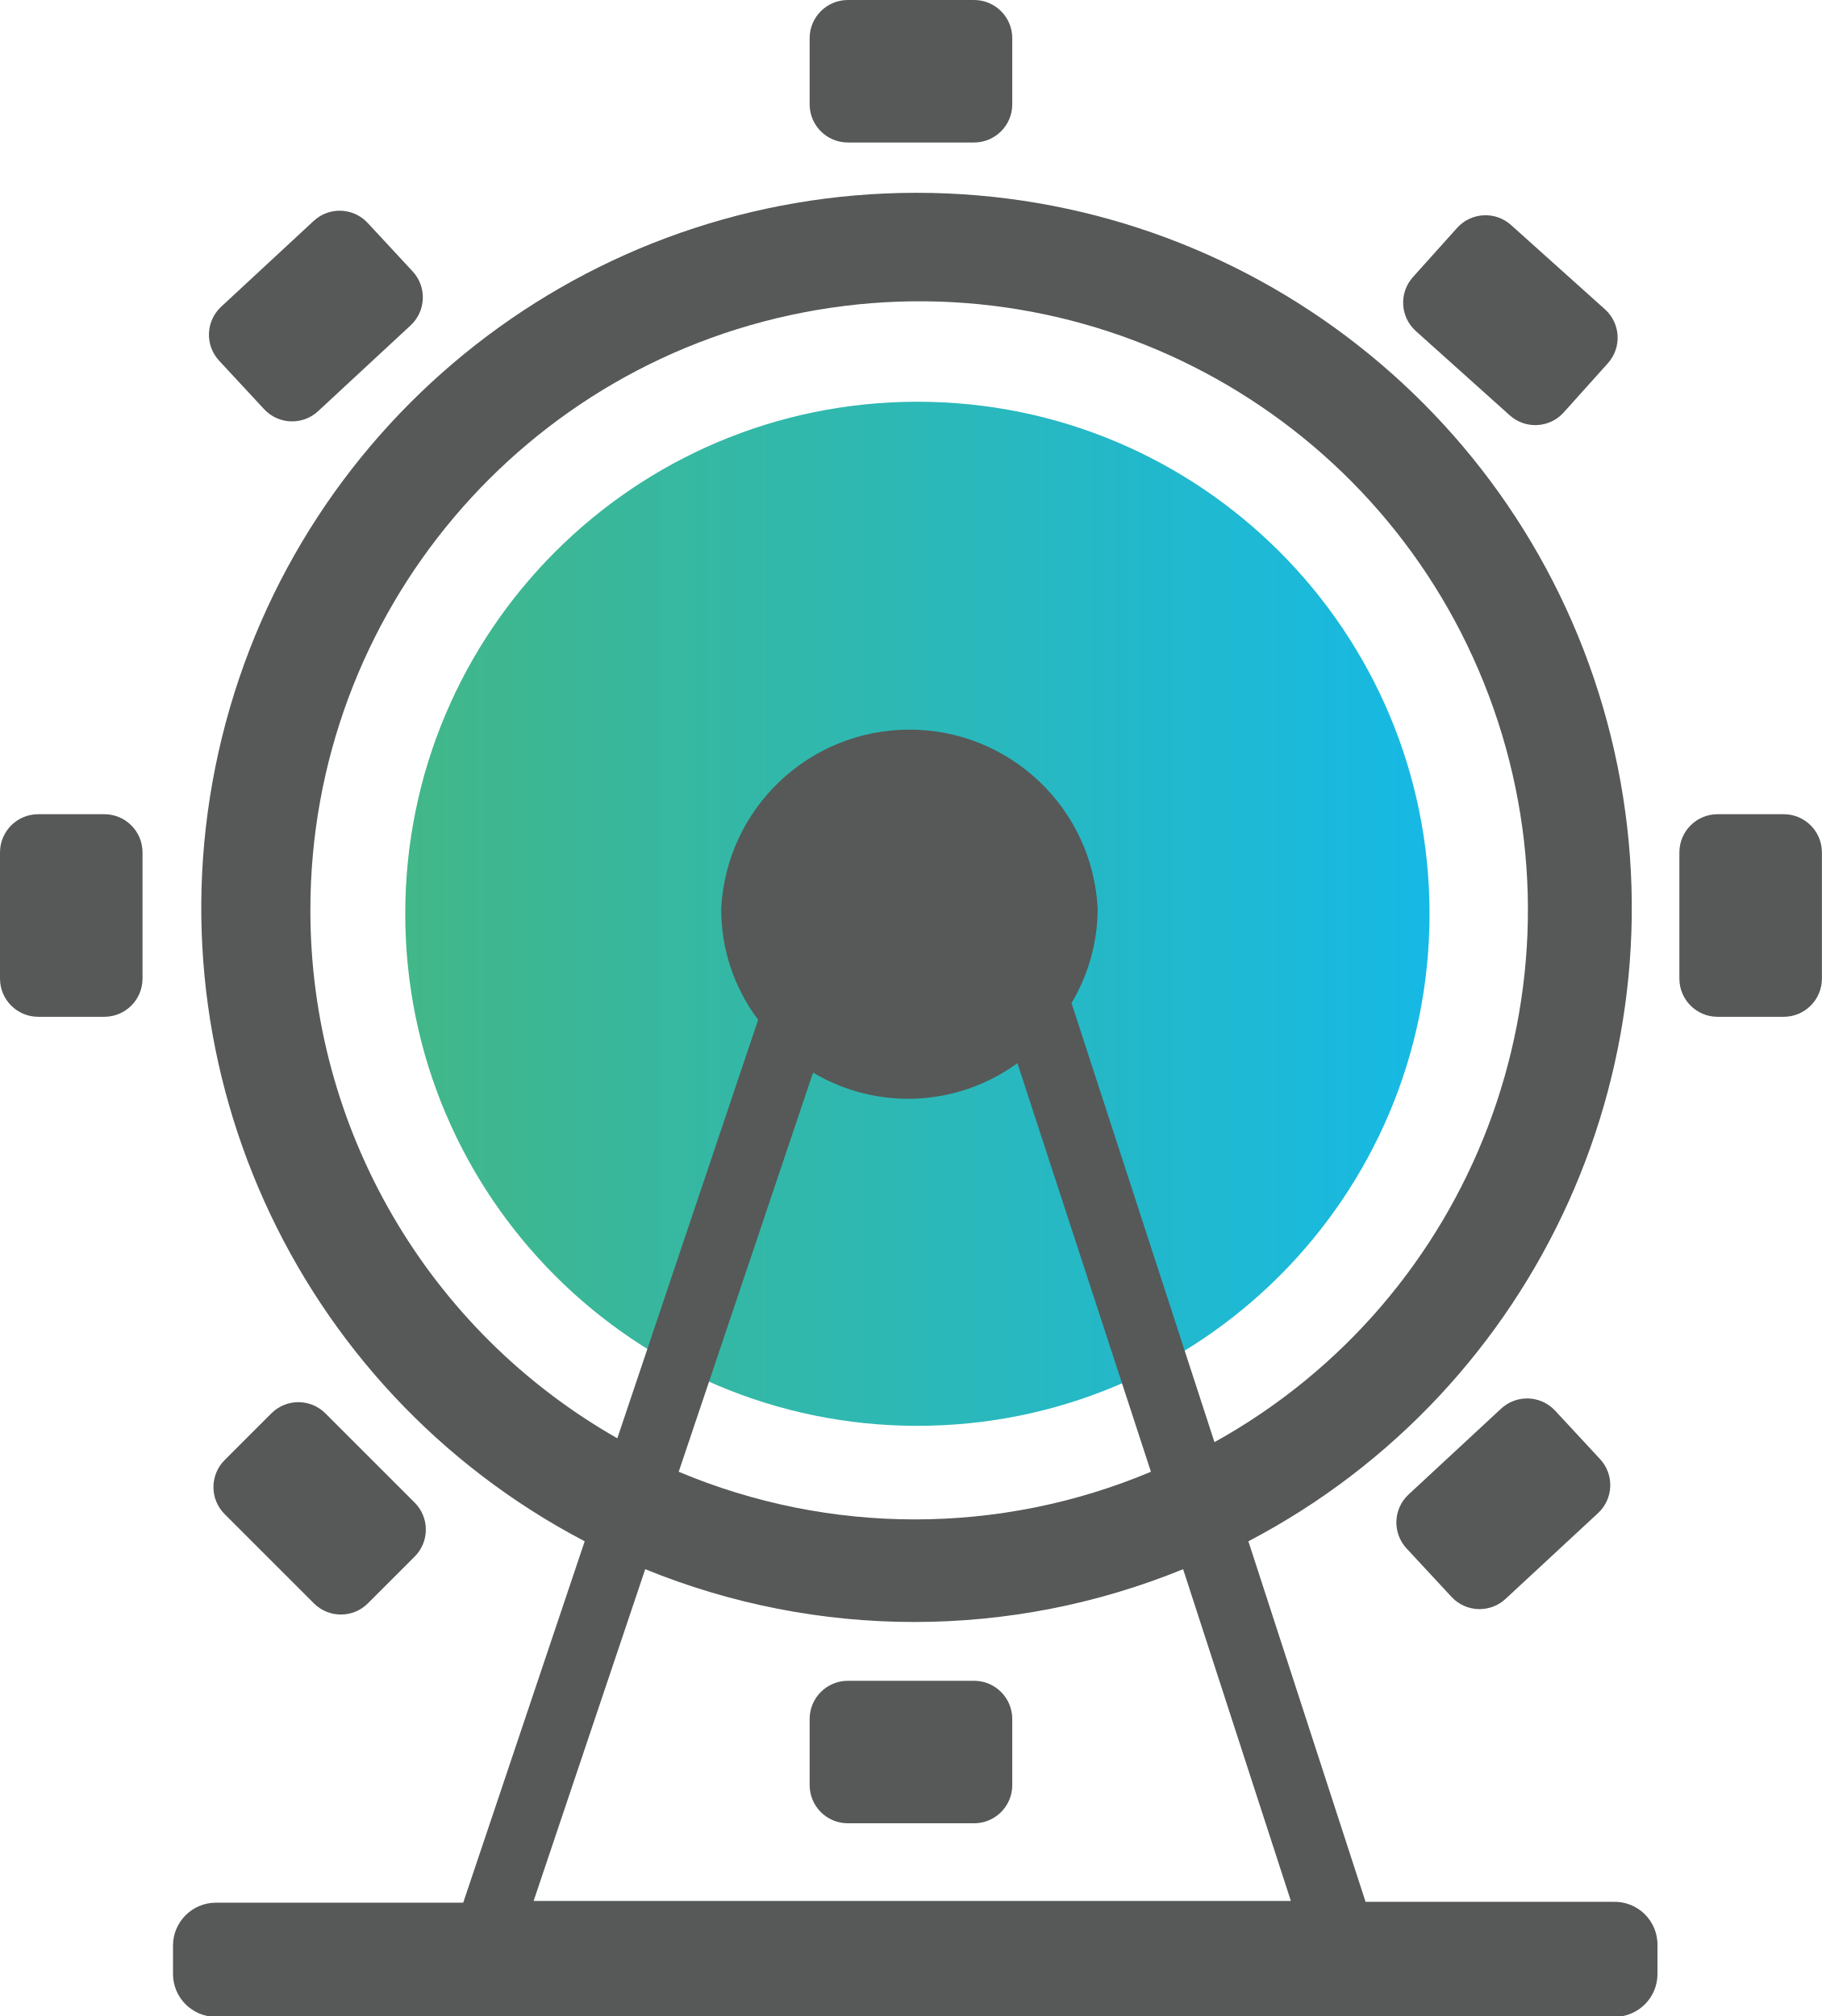
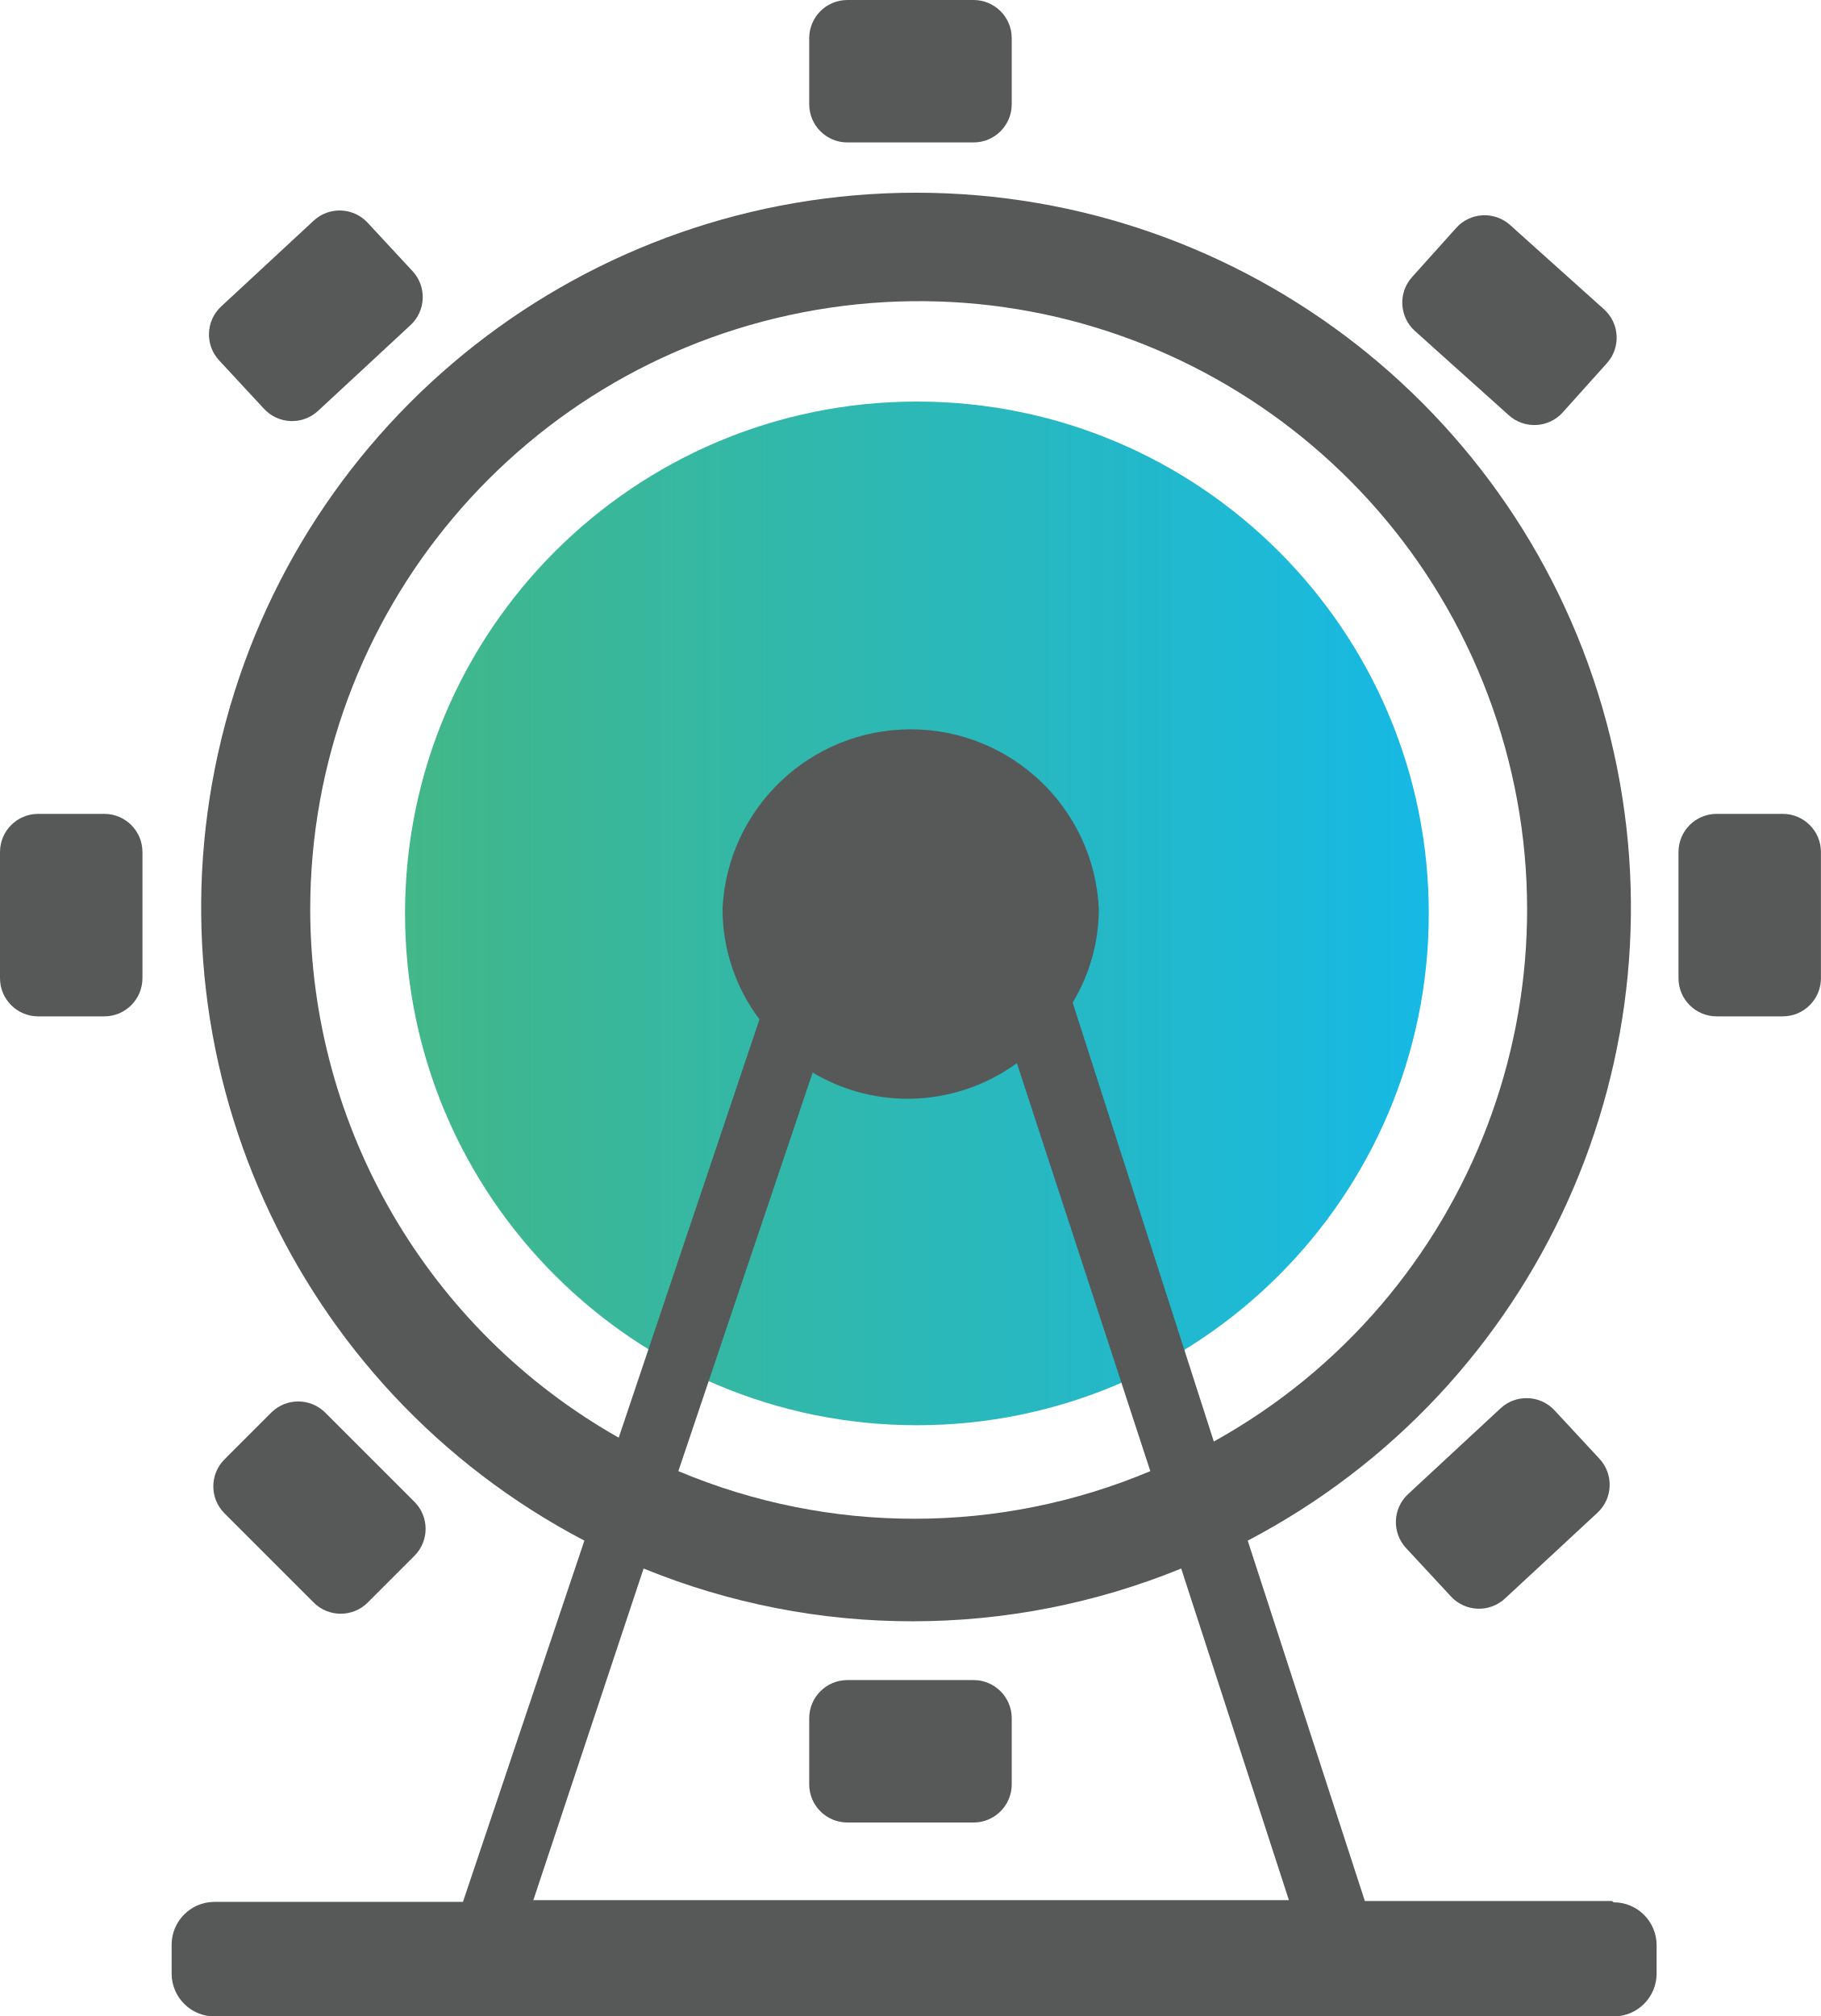
- <svg xmlns="http://www.w3.org/2000/svg" id="Layer_1" data-name="Layer 1" viewBox="0 0 42.44 46.97">
+ <svg xmlns="http://www.w3.org/2000/svg" id="Layer_1" data-name="Layer 1" viewBox="0 0 42.44 46.99">
  <defs>
    <style>.cls-1{fill:url(#linear-gradient);}.cls-2{fill:#565958;}</style>
-     <linearGradient id="linear-gradient" x1="9.44" y1="21.29" x2="33.29" y2="21.29" gradientUnits="userSpaceOnUse">
+     <linearGradient id="linear-gradient" x1="9.44" y1="26.71" x2="33.3" y2="26.71" gradientTransform="matrix(1, 0, 0, -1, 0, 48)" gradientUnits="userSpaceOnUse">
      <stop offset="0" stop-color="#42b788" />
      <stop offset="1" stop-color="#16b9e5" />
    </linearGradient>
  </defs>
  <circle class="cls-1" cx="21.37" cy="21.29" r="11.93" />
  <rect class="cls-2" x="18.86" width="4.72" height="3.32" rx="0.89" />
  <rect class="cls-2" x="18.86" y="39.16" width="4.72" height="3.32" rx="0.89" />
-   <rect class="cls-2" x="167.61" y="145.84" width="4.72" height="3.32" rx="0.89" transform="translate(188.28 -148.64) rotate(90)" />
-   <rect class="cls-2" x="128.49" y="145.84" width="4.72" height="3.32" rx="0.89" transform="translate(149.16 -109.52) rotate(90)" />
-   <rect class="cls-2" x="134.2" y="131.86" width="4.72" height="3.32" rx="0.89" transform="translate(198.28 12.38) rotate(137.15)" />
-   <rect class="cls-2" x="161.86" y="159.52" width="4.72" height="3.32" rx="0.89" transform="translate(265.03 41.52) rotate(137.15)" />
-   <rect class="cls-2" x="162.01" y="131.97" width="4.72" height="3.32" rx="0.89" transform="translate(2.12 -201.78) rotate(41.91)" />
-   <rect class="cls-2" x="134.28" y="159.65" width="4.72" height="3.32" rx="0.89" transform="translate(24.89 -175.54) rotate(45)" />
-   <path class="cls-2" d="M166.76,170.48H161l-2.73-8.4a16.66,16.66,0,1,0-15.46,0l-2.83,8.42h-5.76a1,1,0,0,0-1,1v.66a1,1,0,0,0,1,1h32.58a1,1,0,0,0,1-1v-.66A1,1,0,0,0,166.76,170.48Zm-30.34-23.11a14.18,14.18,0,1,1,21.06,12.4l-3.33-10.23a4.32,4.32,0,0,0,.61-2.19,4.39,4.39,0,0,0-8.77,0,4.28,4.28,0,0,0,.86,2.58l-3.28,9.75A14.15,14.15,0,0,1,136.42,147.37ZM156,160.46a14.18,14.18,0,0,1-11,0l3.13-9.3a4.32,4.32,0,0,0,4.76-.22Zm-14.38,10,2.6-7.73a16.57,16.57,0,0,0,12.53,0l2.51,7.73Z" transform="translate(-129.19 -126.17)" />
+   <rect class="cls-2" x="39.12" y="18.97" width="3.32" height="4.72" rx="0.89" />
+   <rect class="cls-2" y="18.97" width="3.32" height="4.72" rx="0.89" />
+   <rect class="cls-2" x="5" y="5.7" width="4.72" height="3.32" rx="0.89" transform="translate(-3.04 6.97) rotate(-42.85)" />
+   <rect class="cls-2" x="32.66" y="33.38" width="4.72" height="3.32" rx="0.89" transform="translate(-14.48 33.17) rotate(-42.85)" />
+   <rect class="cls-2" x="33.52" y="5.1" width="3.32" height="4.72" rx="0.89" transform="translate(6.13 28.66) rotate(-48.09)" />
+   <rect class="cls-2" x="5.79" y="32.78" width="3.32" height="4.72" rx="0.89" transform="translate(-22.67 15.56) rotate(-45)" />
+   <path class="cls-2" d="M37.57,44.31H31.81l-2.73-8.4a16.66,16.66,0,1,0-15.46,0l-2.83,8.42H5a1,1,0,0,0-1,1V46a1,1,0,0,0,1,1H37.61a1,1,0,0,0,1-1v-.66a1,1,0,0,0-1-1ZM7.23,21.2A14.18,14.18,0,1,1,28.29,33.6L25,23.37a4.23,4.23,0,0,0,.61-2.19,4.39,4.39,0,0,0-8.77,0,4.28,4.28,0,0,0,.86,2.58l-3.28,9.75A14.17,14.17,0,0,1,7.23,21.2ZM26.81,34.29a14.18,14.18,0,0,1-11,0L18.94,25a4.32,4.32,0,0,0,4.76-.22Zm-14.38,10L15,36.56a16.57,16.57,0,0,0,12.53,0l2.51,7.73Z" />
</svg>
